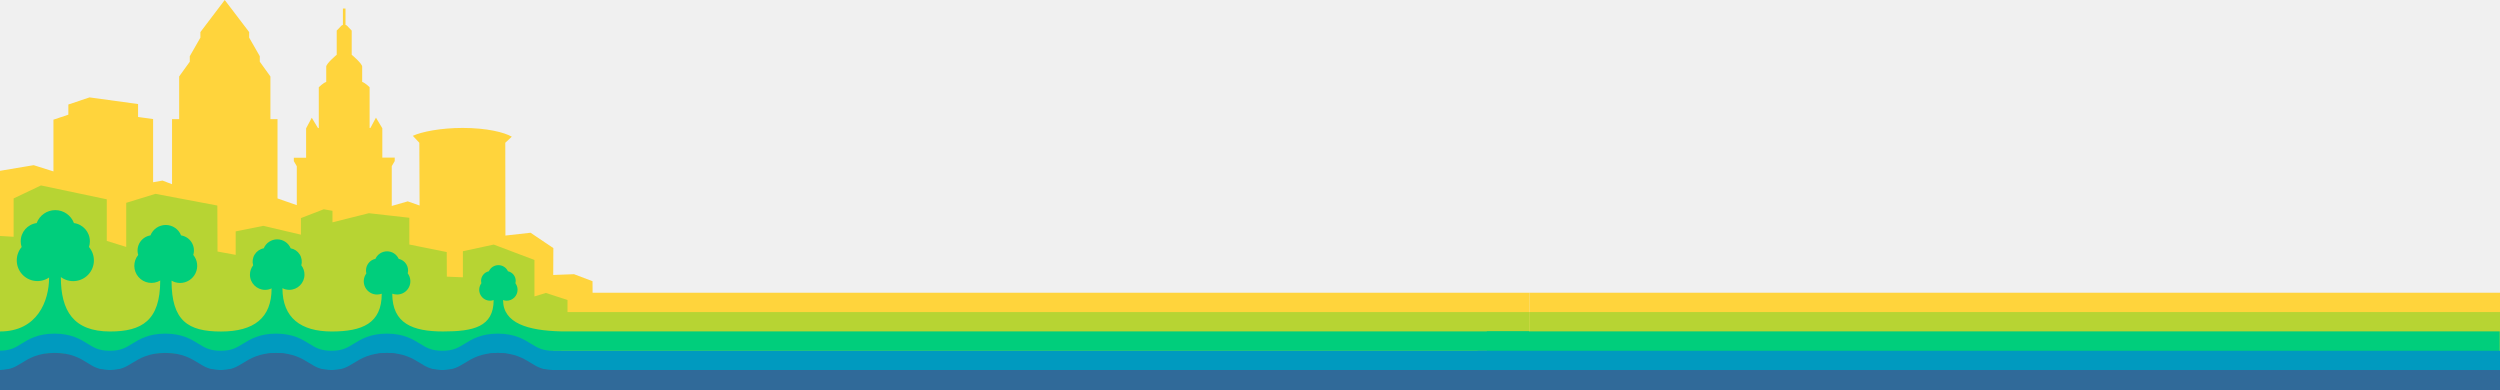
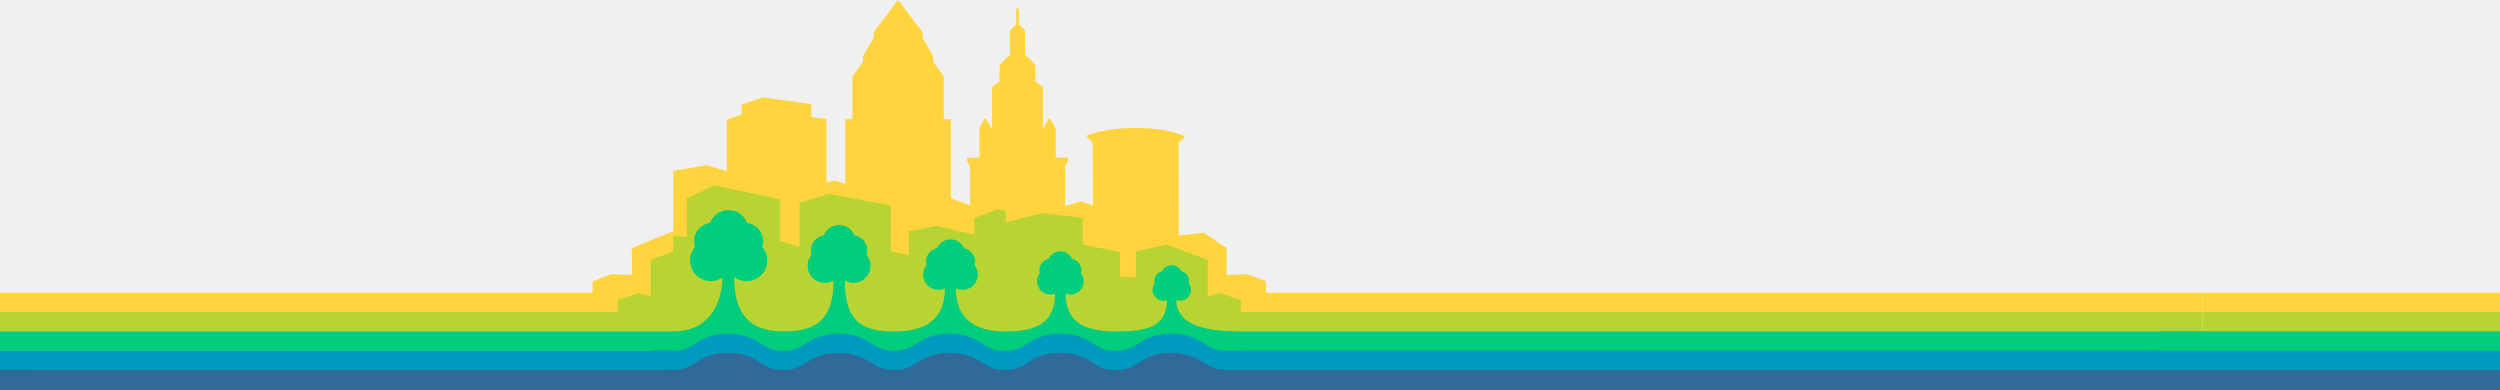
<svg xmlns="http://www.w3.org/2000/svg" viewBox="0 0 2354.038 366.63" version="1.1" id="svg283" width="2354.038" height="366.63">
  <defs id="defs20">
    <style id="style2">.cls-1,.cls-10{fill:none;}.cls-2{fill:#fff;}.cls-3{fill:url(#linear-gradient);}.cls-4{clip-path:url(#clip-path);}.cls-5{fill:#306a99;}.cls-6{fill:#ffd43c;}.cls-7{fill:#b7d433;}.cls-8{fill:#00ce7c;}.cls-9{fill:#009abf;}.cls-10{stroke:#ffd43c;stroke-miterlimit:10;stroke-width:5.04px;}</style>
    <linearGradient id="linear-gradient" x1="720" x2="720" y2="556.09" gradientUnits="userSpaceOnUse">
      <stop offset="0" stop-color="#9ecee0" id="stop4" />
      <stop offset="0.01" stop-color="#9bcddf" id="stop6" />
      <stop offset="0.36" stop-color="#59b7d2" id="stop8" />
      <stop offset="0.65" stop-color="#29a7c8" id="stop10" />
      <stop offset="0.87" stop-color="#0b9ec1" id="stop12" />
      <stop offset="1" stop-color="#009abf" id="stop14" />
    </linearGradient>
    <clipPath id="clip-path">
      <rect class="cls-1" y="40.53" width="1440.68" height="567.08" id="rect17" x="0" style="fill:none" />
    </clipPath>
  </defs>
-   <rect class="cls-5" y="321.16" width="2355.038" height="54.21" id="rect28" x="7.8159701e-14" style="fill:#306a99;stroke-width:0.85" />
-   <path class="cls-6" d="m 558,275.64 -0.08,-10.86 -17.42,-6.6 -19.58,0.74 0.13,-25.3 -21.47,-14.47 -23.66,2.65 -0.14,-87.37 6.13,-5.73 c -7,-4.05 -23.35,-8.24 -46.33,-8.24 -20.84,0 -38.67,3.66 -46.86,7.43 l 6.13,6.54 0.23,59.08 -11.13,-3.91 -15.07,4.32 v -37.48 l 2.8,-4.79 v -3.23 H 360 v -27.65 l -6,-10 -5.22,9.74 h -0.75 v -38.4 c 0,0 -4.27,-4.18 -7,-5 V 62.77 c 0,-3 -9.87,-11.22 -9.87,-11.22 V 28.8 l -4.64,-4.84 -1.19,-0.54 V 8.04 h -2.45 v 15.38 l -1.18,0.54 -4.64,4.84 v 22.75 c 0,0 -9.88,8.23 -9.88,11.22 v 14.38 c -2.71,0.78 -7,5 -7,5 v 38.44 h -0.75 l -5.87,-9.74 -5.32,10 v 27.65 h -11.57 v 3.23 l 2.8,4.79 v 36.66 l -18.15,-6.33 v -74.69 h -6.7 V 72 l -10,-13.91 v -5.18 l -10,-17.47 V 30.22 L 211.62,0 188.7,30.22 v 5.22 l -10,17.47 v 5.18 L 168.7,72 v 40.16 H 162 v 61.3 l -9,-3.43 -8.83,1.57 v -59.32 -0.19 L 130,110.16 V 97.97 L 84.32,91.71 64.18,98.47 h 0.18 v 0 9.51 l -14.3,4.8 h 0.27 V 161.4 L 31.7,155.53 0,160.84 v 134 l 502.07,-4.09 v 5.19 H 1440 v -20.3 z" id="path30" style="fill:#ffd43c" />
-   <polygon class="cls-7" points="385.43,421.95 385.43,396.76 347.34,392.46 313.06,401.06 313.06,390.21 304.84,388.77 289.72,394.61 283.36,397.06 283.36,412.67 247.82,404.36 221.92,409.59 221.92,431.69 204.82,428.55 204.65,385.24 146.39,374.23 118.85,382.69 118.85,424.23 100.54,418.54 100.54,379.38 38.57,366.32 12.83,378.55 12.82,414.66 0,413.89 0,519.6 502.07,520.17 502.07,522.35 1440,523.31 1440,485.55 534.36,485.55 534.36,474.2 513.99,467.55 503.24,470.82 503.24,436.5 464.91,422 435.86,428.26 435.86,452.82 420.75,452.21 420.65,429.05 " id="polygon32" style="fill:#b7d433" transform="translate(0,-191.71)" />
-   <path class="cls-8" d="M 1440,312.04 H 528.23 c -31,-0.76 -54.54,-7.58 -54.54,-29.53 a 10,10 0 0 0 3.37,0.64 10.29,10.29 0 0 0 10.28,-10.28 10.18,10.18 0 0 0 -2,-6.14 9.34,9.34 0 0 0 0.27,-2.24 9.22,9.22 0 0 0 -7.3,-9.05 9.9,9.9 0 0 0 -18,0 9.22,9.22 0 0 0 -7.33,9.05 9.37,9.37 0 0 0 0.28,2.25 10.29,10.29 0 0 0 8.26,16.41 9.91,9.91 0 0 0 3.3,-0.62 c 0,25.3 -19.08,29.58 -47.61,29.58 -28.53,0 -47.85,-7.43 -47.85,-35.57 a 14.64,14.64 0 0 0 4.57,0.78 12.47,12.47 0 0 0 10,-19.92 11.23,11.23 0 0 0 -8.53,-13.68 12,12 0 0 0 -21.88,0 11.17,11.17 0 0 0 -8.88,11 11.31,11.31 0 0 0 0.33,2.72 12.48,12.48 0 0 0 10,19.9 14.65,14.65 0 0 0 4.48,-0.75 c 0,27.92 -18.29,35.54 -47.16,35.54 -28.87,0 -46.34,-12.73 -46.34,-40.77 a 14.17,14.17 0 0 0 6.44,1.56 14.33,14.33 0 0 0 14.31,-14.31 14.1,14.1 0 0 0 -3,-8.81 12.8,12.8 0 0 0 -10,-16 13.75,13.75 0 0 0 -25.35,0 12.82,12.82 0 0 0 -10,16.05 14.18,14.18 0 0 0 -3,8.79 14.33,14.33 0 0 0 14.32,14.31 14.1,14.1 0 0 0 6.07,-1.39 c 0,27.87 -16.62,40.6 -47.67,40.6 -31.05,0 -46.54,-10.05 -46.54,-47.91 a 16,16 0 0 0 8,2.2 16.15,16.15 0 0 0 12.47,-26.42 14.38,14.38 0 0 0 -11.49,-18.38 15.51,15.51 0 0 0 -28.85,0 14.41,14.41 0 0 0 -11.52,18.41 16.12,16.12 0 0 0 20.72,24.07 c 0,37.75 -17.3,48 -47.19,48 -34.58,0 -46.37,-19.54 -46.37,-51.24 a 19.51,19.51 0 0 0 26.47,-28.32 16.94,16.94 0 0 0 0.85,-5.33 17.29,17.29 0 0 0 -15,-17.19 18.73,18.73 0 0 0 -35.11,0 17.28,17.28 0 0 0 -15,17.2 16.89,16.89 0 0 0 0.86,5.36 19.49,19.49 0 0 0 25.86,28.68 c 0,22 -10.92,50.82 -46.23,50.82 v 22.44 l 536.25,-4.26 H 1440 Z" id="path34" style="fill:#00ce7c" />
-   <path class="cls-9" d="m 521,330.29 c -10.29,0 -15,-2.92 -21,-6.61 -6.87,-4.24 -15.41,-9.52 -31.24,-9.52 -15.83,0 -24.37,5.28 -31.24,9.52 -6,3.69 -10.7,6.61 -21,6.61 -10.3,0 -15,-2.92 -21,-6.61 -6.86,-4.24 -15.4,-9.52 -31.22,-9.52 -15.82,0 -24.35,5.28 -31.21,9.52 -6,3.69 -10.67,6.61 -20.94,6.61 -10.27,0 -15,-2.92 -20.94,-6.61 -6.86,-4.24 -15.4,-9.52 -31.2,-9.52 -15.8,0 -24.35,5.28 -31.21,9.52 -6,3.69 -10.68,6.61 -20.95,6.61 -10.27,0 -15,-2.92 -21,-6.61 -6.86,-4.24 -15.39,-9.52 -31.2,-9.52 -15.81,0 -24.35,5.28 -31.21,9.52 -6,3.69 -10.68,6.61 -20.95,6.61 -10.27,0 -15,-2.92 -20.94,-6.61 -6.85,-4.24 -15.39,-9.52 -31.19,-9.52 -15.8,0 -24.33,5.28 -31.19,9.52 -5.7,3.61 -10.35,6.43 -20.17,6.54 v 18.2 c 15.4,-0.14 23.81,-5.32 30.57,-9.51 6,-3.69 10.67,-6.6 20.92,-6.6 10.25,0 15,2.91 20.94,6.6 6.85,4.25 15.39,9.52 31.19,9.52 15.8,0 24.35,-5.27 31.21,-9.51 6,-3.69 10.68,-6.61 20.95,-6.61 10.27,0 15,2.91 20.95,6.61 6.86,4.24 15.39,9.51 31.2,9.51 15.81,0 24.35,-5.27 31.21,-9.51 6,-3.69 10.68,-6.61 20.95,-6.61 10.27,0 15,2.91 20.94,6.6 6.86,4.25 15.39,9.52 31.2,9.52 15.81,0 24.34,-5.27 31.2,-9.51 6,-3.7 10.68,-6.61 20.95,-6.61 10.27,0 15,2.92 21,6.61 6.86,4.24 15.4,9.51 31.22,9.51 15.82,0 24.37,-5.27 31.24,-9.51 6,-3.69 10.7,-6.61 21,-6.61 10.3,0 15,2.92 21,6.61 6.87,4.24 15.42,9.51 31.24,9.51 h 919 v -18.14 z" id="path36" style="fill:#009abf" />
-   <path class="cls-5" d="m 521,348.43 c -10.29,0 -15,-2.91 -21,-6.6 -6.87,-4.24 -15.41,-9.52 -31.24,-9.52 -15.83,0 -24.37,5.28 -31.24,9.52 -6,3.69 -10.7,6.6 -21,6.6 -10.3,0 -15,-2.91 -21,-6.6 -6.86,-4.24 -15.4,-9.52 -31.22,-9.52 -15.82,0 -24.35,5.28 -31.21,9.52 -6,3.69 -10.67,6.6 -20.94,6.6 -10.27,0 -15,-2.91 -20.94,-6.6 -6.86,-4.24 -15.4,-9.52 -31.2,-9.52 -15.8,0 -24.35,5.28 -31.21,9.52 -6,3.69 -10.68,6.6 -20.95,6.6 -10.27,0 -15,-2.91 -21,-6.6 -6.86,-4.24 -15.39,-9.52 -31.2,-9.52 -15.81,0 -24.35,5.28 -31.21,9.52 -6,3.69 -10.68,6.6 -20.95,6.6 -10.27,0 -15,-2.91 -20.94,-6.6 -6.72,-4.24 -15.26,-9.54 -31.06,-9.54 -15.8,0 -24.33,5.28 -31.19,9.52 -5.83,3.63 -10.48,6.48 -20.3,6.61 v 18.2 c 15.4,-0.14 23.81,-5.32 30.57,-9.51 6,-3.69 10.67,-6.6 20.92,-6.6 10.25,0 15,2.91 20.94,6.6 6.85,4.24 15.39,9.52 31.19,9.52 15.8,0 24.35,-5.28 31.21,-9.52 6,-3.68 10.68,-6.6 20.95,-6.6 10.27,0 15,2.91 20.95,6.6 6.86,4.24 15.39,9.52 31.2,9.52 15.81,0 24.35,-5.28 31.21,-9.52 6,-3.68 10.68,-6.6 20.95,-6.6 10.27,0 15,2.91 20.94,6.6 6.86,4.24 15.39,9.52 31.2,9.52 15.81,0 24.34,-5.28 31.2,-9.52 6,-3.69 10.68,-6.6 20.95,-6.6 10.27,0 15,2.92 21,6.61 6.86,4.24 15.4,9.51 31.22,9.51 15.82,0 24.37,-5.27 31.24,-9.51 6,-3.69 10.7,-6.61 21,-6.61 10.3,0 15,2.92 21,6.61 6.87,4.24 15.42,9.51 31.24,9.51 h 919 v -18.2 z" id="path38" style="fill:#306a99" />
-   <rect style="opacity:1;fill:#ffd43c;fill-opacity:1;stroke:none;stroke-opacity:1" id="rect4924" width="914.1" height="67.51" x="1440" y="275.64" />
-   <rect style="opacity:1;fill:#b7d433;fill-opacity:1;stroke:none;stroke-opacity:1" id="rect4946" width="914.1" height="49.31" x="1440" y="293.84" />
-   <rect style="opacity:1;fill:#00ce7c;fill-opacity:1;stroke:none;stroke-width:1.532;stroke-opacity:1" id="rect4948" width="953.75" height="34.11" x="1400" y="312.04" />
-   <rect style="opacity:1;fill:#009abf;fill-opacity:1;stroke:none;stroke-width:2.592;stroke-opacity:1" id="rect4952" width="963.125" height="18.125" x="1391.25" y="330.29" ry="0" />
+   <rect style="fill:#306a99;stroke-width:0.85" x="-806" id="rect839" height="54.21" width="2355.038" y="321.16" class="cls-5" />
+   <g id="g856" transform="translate(514,6)">
+     <path style="fill:#ffd43c" d="m 331.619,0 -22.92,30.221 v 5.219 l -10,17.471 v 5.18 L 288.699,72 v 40.16 H 282 v 61.301 l -9,-3.432 -8.83,1.57 V 112.279 112.09 L 250,110.16 V 97.971 l -45.68,-6.26 -20.141,6.76 h 0.18 v 9.51 l -14.299,4.799 h 0.27 v 48.621 L 151.699,155.529 120,160.84 v 56.887 c -11.729,4.626 -24.658,9.879 -39.051,15.893 L 81.08,258.92 61.5,258.18 44.08,264.779 44,275.641 h -882 v 20.299 H 99.93 V 290.75 L 120,294.826 v 0.014 h 0.066 l 36.934,7.5 c -0.617,-2.411 -0.705,-5.026 -0.361,-7.799 L 622.07,290.75 v 5.189 H 1560 V 275.641 H 678 l -0.08,-10.861 -17.42,-6.6 -19.58,0.74 0.131,-25.301 -21.471,-14.469 -23.66,2.65 -0.141,-87.371 6.131,-5.73 c -7,-4.05 -23.35,-8.238 -46.33,-8.238 -20.84,0 -38.669,3.66 -46.859,7.43 l 6.129,6.539 0.23,59.08 -11.131,-3.91 -15.068,4.32 v -37.48 l 2.799,-4.789 v -3.23 H 480 v -27.65 l -6,-10 -5.221,9.74 h -0.75 V 82.109 c 0,0 -4.27,-4.18 -7,-5 V 62.77 c 0,-3 -9.869,-11.219 -9.869,-11.219 v -22.75 l -4.641,-4.84 -1.189,-0.541 V 8.039 h -2.449 V 23.42 l -1.182,0.541 -4.639,4.84 v 22.75 c 0,0 -9.881,8.229 -9.881,11.219 v 14.381 c -2.71,0.78 -7,5 -7,5 v 38.439 h -0.75 l -5.869,-9.74 -5.32,10 V 148.5 h -11.57 v 3.23 l 2.801,4.789 v 36.66 l -18.15,-6.33 v -74.689 h -6.701 V 72 l -10,-13.91 v -5.18 l -10,-17.471 v -5.219 z" transform="translate(0,-6)" id="path832" />
+     <path style="fill:#b7d433" d="m 158.57,174.609 -25.74,12.23 -0.01,36.109 L 120,222.18 v 14.574 l -21.24,8.035 v 34.32 l -10.75,-3.27 -20.369,6.65 v 11.35 H -838 v 37.76 l 937.93,-0.959 v -2.18 c 9.757,-0.107 18.797,-0.299 27.188,-0.562 l 494.953,0.562 v 2.18 L 1560,331.6 V 293.84 H 654.359 v -11.35 l -20.369,-6.65 -10.75,3.27 v -34.32 l -38.33,-14.5 -29.051,6.262 v 24.559 L 540.75,260.5 540.65,237.34 505.43,230.24 V 205.051 L 467.34,200.75 433.061,209.35 V 198.5 l -8.221,-1.439 -15.119,5.84 -6.361,2.449 v 15.611 l -35.539,-8.311 -25.9,5.23 v 22.1 l -17.1,-3.141 -0.17,-43.311 -58.26,-11.01 -27.541,8.461 v 41.539 l -18.311,-5.689 v -39.16 z" transform="translate(0,-6)" id="polygon834" />
+   </g>
+   <rect class="cls-5" y="321.16" width="2355.038" height="54.21" id="rect28" x="634" style="fill:#306a99;stroke-width:0.85" />
+   <path style="fill:#00ce7c" d="m -749.66,197.852 a 18.73,18.73 0 0 0 -17.83,12.199 17.28,17.28 0 0 0 -15,17.199 16.89,16.89 0 0 0 0.859,5.359 19.49,19.49 0 0 0 25.861,28.68 c 0,22 -10.921,50.82 -46.23,50.82 v 22.441 l 536.25,-4.262 H 634 v 4.262 l 536.25,-4.262 H 2074 v -18.25 h -911.769 c -31,-0.76 -54.541,-7.579 -54.541,-29.529 a 10,10 0 0 0 3.371,0.641 10.29,10.29 0 0 0 10.279,-10.281 10.18,10.18 0 0 0 -2,-6.139 9.34,9.34 0 0 0 0.27,-2.24 9.22,9.22 0 0 0 -7.299,-9.051 9.9,9.9 0 0 0 -18,0 9.22,9.22 0 0 0 -7.33,9.051 9.37,9.37 0 0 0 0.279,2.25 10.29,10.29 0 0 0 8.26,16.41 9.91,9.91 0 0 0 3.301,-0.621 c 0,25.3 -19.079,29.58 -47.609,29.58 -28.53,0 -47.852,-7.43 -47.852,-35.57 a 14.64,14.64 0 0 0 4.57,0.781 12.47,12.47 0 0 0 10,-19.92 11.23,11.23 0 0 0 -8.529,-13.68 12,12 0 0 0 -21.881,0 11.17,11.17 0 0 0 -8.879,11 11.31,11.31 0 0 0 0.33,2.719 12.48,12.48 0 0 0 10,19.9 14.65,14.65 0 0 0 4.479,-0.75 c 0,27.92 -18.29,35.541 -47.16,35.541 -28.87,0 -46.34,-12.731 -46.34,-40.771 a 14.17,14.17 0 0 0 6.441,1.561 14.33,14.33 0 0 0 14.309,-14.311 14.1,14.1 0 0 0 -3,-8.809 12.8,12.8 0 0 0 -10,-16 13.75,13.75 0 0 0 -25.35,0 12.82,12.82 0 0 0 -10,16.049 14.18,14.18 0 0 0 -3,8.791 14.33,14.33 0 0 0 14.32,14.309 14.1,14.1 0 0 0 6.07,-1.389 c 0,27.87 -16.62,40.6 -47.67,40.6 -31.05,0 -46.541,-10.05 -46.541,-47.91 a 16,16 0 0 0 8,2.199 A 16.15,16.15 0 0 0 816,240.029 a 14.38,14.38 0 0 0 -11.49,-18.379 15.51,15.51 0 0 0 -28.85,0 14.41,14.41 0 0 0 -11.52,18.41 16.12,16.12 0 0 0 20.719,24.07 c 0,37.75 -17.299,48 -47.189,48 -34.58,0 -46.369,-19.54 -46.369,-51.24 a 19.51,19.51 0 0 0 26.469,-28.32 16.94,16.94 0 0 0 0.85,-5.33 17.29,17.29 0 0 0 -15,-17.189 18.73,18.73 0 0 0 -35.109,0 17.28,17.28 0 0 0 -15,17.199 16.89,16.89 0 0 0 0.859,5.359 19.49,19.49 0 0 0 25.861,28.68 c 0,21.411 -10.351,49.272 -43.453,50.75 h -910.547 c -31,-0.76 -54.541,-7.579 -54.541,-29.529 a 10,10 0 0 0 3.371,0.641 10.29,10.29 0 0 0 10.279,-10.281 10.18,10.18 0 0 0 -2,-6.139 9.34,9.34 0 0 0 0.27,-2.24 9.22,9.22 0 0 0 -7.299,-9.051 9.9,9.9 0 0 0 -18,0 9.22,9.22 0 0 0 -7.33,9.051 9.37,9.37 0 0 0 0.279,2.25 10.29,10.29 0 0 0 8.26,16.41 9.91,9.91 0 0 0 3.301,-0.621 c 0,25.3 -19.079,29.58 -47.609,29.58 -28.53,0 -47.852,-7.43 -47.852,-35.57 a 14.64,14.64 0 0 0 4.57,0.781 12.47,12.47 0 0 0 10,-19.92 11.23,11.23 0 0 0 -8.529,-13.68 12,12 0 0 0 -21.881,0 11.17,11.17 0 0 0 -8.879,11 11.31,11.31 0 0 0 0.33,2.719 12.48,12.48 0 0 0 10,19.9 14.65,14.65 0 0 0 4.479,-0.75 c 0,27.92 -18.29,35.541 -47.16,35.541 -28.87,0 -46.34,-12.731 -46.34,-40.771 a 14.17,14.17 0 0 0 6.441,1.561 14.33,14.33 0 0 0 14.309,-14.311 14.1,14.1 0 0 0 -3,-8.809 12.8,12.8 0 0 0 -10,-16 13.75,13.75 0 0 0 -25.35,0 12.82,12.82 0 0 0 -10,16.049 14.18,14.18 0 0 0 -3,8.791 14.33,14.33 0 0 0 14.32,14.309 14.1,14.1 0 0 0 6.07,-1.389 c 0,27.87 -16.62,40.6 -47.67,40.6 -31.05,0 -46.541,-10.05 -46.541,-47.91 a 16,16 0 0 0 8,2.199 16.15,16.15 0 0 0 12.471,-26.42 14.38,14.38 0 0 0 -11.49,-18.379 15.51,15.51 0 0 0 -28.85,0 14.41,14.41 0 0 0 -11.52,18.41 16.12,16.12 0 0 0 20.719,24.07 c 0,37.75 -17.299,48 -47.19,48 -34.58,0 -46.369,-19.54 -46.369,-51.24 a 19.51,19.51 0 0 0 26.469,-28.32 16.94,16.94 0 0 0 0.85,-5.33 17.29,17.29 0 0 0 -15,-17.189 18.73,18.73 0 0 0 -17.279,-12.199 z" id="path34" />
+   <rect style="opacity:1;fill:#ffd43c;fill-opacity:1;stroke:none;stroke-opacity:1" id="rect4924" width="914.1" height="67.51" x="2074" y="275.64" />
+   <rect style="opacity:1;fill:#b7d433;fill-opacity:1;stroke:none;stroke-opacity:1" id="rect4946" width="914.1" height="49.31" x="2074" y="293.84" />
+   <rect style="opacity:1;fill:#00ce7c;fill-opacity:1;stroke:none;stroke-width:1.532;stroke-opacity:1" id="rect4948" width="953.75" height="34.11" x="2034" y="312.04" />
+   <rect style="opacity:1;fill:#009abf;fill-opacity:1;stroke:none;stroke-width:2.592;stroke-opacity:1" id="rect4952" width="963.125" height="18.125" x="2025.25" y="330.29" ry="0" />
+   <path style="fill:#009abf" d="m -750.641,314.16 c -15.8,0 -24.329,5.28 -31.189,9.52 -5.7,3.61 -10.35,6.431 -20.17,6.541 v 18.199 c 15.4,-0.14 23.81,-5.32 30.57,-9.51 6,-3.69 10.67,-6.6 20.92,-6.6 10.25,0 14.999,2.91 20.939,6.6 6.85,4.25 15.389,9.52 31.189,9.52 15.8,0 24.351,-5.27 31.211,-9.51 6,-3.69 10.679,-6.609 20.949,-6.609 10.27,0 15.001,2.909 20.951,6.609 6.86,4.24 15.389,9.51 31.199,9.51 15.81,0 24.351,-5.27 31.211,-9.51 6,-3.69 10.679,-6.609 20.949,-6.609 10.27,0 14.999,2.91 20.939,6.6 6.86,4.25 15.391,9.52 31.201,9.52 15.81,0 24.339,-5.27 31.199,-9.51 6,-3.7 10.681,-6.609 20.951,-6.609 10.27,0 15,2.919 21,6.609 6.86,4.24 15.399,9.51 31.219,9.51 15.82,0 24.37,-5.27 31.24,-9.51 6,-3.69 10.7,-6.609 21,-6.609 10.3,0 15,2.919 21,6.609 6.87,4.24 15.42,9.51 31.24,9.51 306.242,-1.404 613.093,2.042 919,-0.188 12.843,-0.927 20.356,-5.53 26.49,-9.332 6,-3.69 10.67,-6.6 20.92,-6.6 10.25,0 14.999,2.91 20.939,6.6 6.85,4.25 15.389,9.52 31.189,9.52 15.8,0 24.351,-5.27 31.211,-9.51 6,-3.69 10.679,-6.609 20.949,-6.609 10.27,0 15.001,2.909 20.951,6.609 6.86,4.24 15.389,9.51 31.199,9.51 15.81,0 24.351,-5.27 31.211,-9.51 6,-3.69 10.679,-6.609 20.949,-6.609 10.27,0 14.999,2.91 20.939,6.6 6.86,4.25 15.391,9.52 31.201,9.52 15.81,0 24.339,-5.27 31.199,-9.51 6,-3.7 10.681,-6.609 20.951,-6.609 10.27,0 15,2.919 21,6.609 6.86,4.24 15.399,9.51 31.219,9.51 15.82,0 24.37,-5.27 31.24,-9.51 6,-3.69 10.7,-6.609 21,-6.609 10.3,0 15,2.919 21,6.609 6.87,4.24 15.42,9.51 31.24,9.51 h 919 V 330.289 H 1155 c -10.29,0 -15,-2.919 -21,-6.609 -6.87,-4.24 -15.41,-9.52 -31.24,-9.52 -15.83,0 -24.37,5.28 -31.24,9.52 -6,3.69 -10.7,6.609 -21,6.609 -10.3,0 -15,-2.919 -21,-6.609 -6.86,-4.24 -15.399,-9.52 -31.219,-9.52 -15.82,0 -24.351,5.28 -31.211,9.52 -6,3.69 -10.669,6.609 -20.939,6.609 -10.27,0 -14.999,-2.919 -20.939,-6.609 -6.86,-4.24 -15.401,-9.52 -31.201,-9.52 -15.8,0 -24.349,5.28 -31.209,9.52 -6,3.69 -10.681,6.609 -20.951,6.609 -10.27,0 -15,-2.919 -21,-6.609 -6.86,-4.24 -15.389,-9.52 -31.199,-9.52 -15.81,0 -24.351,5.28 -31.211,9.52 -6,3.69 -10.679,6.609 -20.949,6.609 -10.27,0 -14.999,-2.919 -20.939,-6.609 -6.85,-4.24 -15.391,-9.52 -31.191,-9.52 -15.8,0 -24.329,5.28 -31.189,9.52 -5.7,3.61 -10.35,6.431 -20.17,6.541 -304.849,0.136 -610.03,0.068 -915,0.068 -10.29,0 -15,-2.919 -21,-6.609 -6.87,-4.24 -15.41,-9.52 -31.24,-9.52 -15.83,0 -24.37,5.28 -31.24,9.52 -6,3.69 -10.7,6.609 -21,6.609 -10.3,0 -15,-2.919 -21,-6.609 -6.86,-4.24 -15.399,-9.52 -31.219,-9.52 -15.82,0 -24.351,5.28 -31.211,9.52 -6,3.69 -10.669,6.609 -20.939,6.609 -10.27,0 -14.999,-2.919 -20.939,-6.609 -6.86,-4.24 -15.401,-9.52 -31.201,-9.52 -15.8,0 -24.349,5.28 -31.209,9.52 -6,3.69 -10.681,6.609 -20.951,6.609 -10.27,0 -15,-2.919 -21,-6.609 -6.86,-4.24 -15.389,-9.52 -31.199,-9.52 -15.81,0 -24.351,5.28 -31.211,9.52 -6,3.69 -10.679,6.609 -20.949,6.609 -10.27,0 -14.999,-2.919 -20.939,-6.609 -6.85,-4.24 -15.391,-9.52 -31.191,-9.52 z" id="path841" />
+   <path style="fill:#306a99" d="m -750.51,332.289 c -15.8,0 -24.329,5.281 -31.189,9.521 -5.83,3.63 -10.481,6.479 -20.301,6.609 v 18.199 c 15.4,-0.14 23.81,-5.32 30.57,-9.51 6,-3.69 10.67,-6.6 20.92,-6.6 10.25,0 14.999,2.91 20.939,6.6 6.85,4.24 15.389,9.521 31.189,9.521 15.8,0 24.351,-5.281 31.211,-9.521 6,-3.68 10.679,-6.6 20.949,-6.6 10.27,0 15.001,2.91 20.951,6.6 6.86,4.24 15.389,9.521 31.199,9.521 15.81,0 24.351,-5.281 31.211,-9.521 6,-3.68 10.679,-6.6 20.949,-6.6 10.27,0 14.999,2.91 20.939,6.6 6.86,4.24 15.391,9.521 31.201,9.521 15.81,0 24.339,-5.281 31.199,-9.521 6,-3.69 10.681,-6.6 20.951,-6.6 10.27,0 15,2.919 21,6.609 6.86,4.24 15.399,9.512 31.219,9.512 15.82,0 24.37,-5.272 31.24,-9.512 6,-3.69 10.7,-6.609 21,-6.609 10.3,0 15,2.919 21,6.609 6.87,4.24 15.42,9.512 31.24,9.512 h 919 c 9.336,-1.144 18.983,-4.881 26.49,-9.521 6,-3.69 10.67,-6.6 20.92,-6.6 10.25,0 14.999,2.91 20.939,6.6 6.85,4.24 15.389,9.521 31.189,9.521 15.8,0 24.351,-5.281 31.211,-9.521 6,-3.68 10.679,-6.6 20.949,-6.6 10.27,0 15.001,2.91 20.951,6.6 6.86,4.24 15.389,9.521 31.199,9.521 15.81,0 24.351,-5.281 31.211,-9.521 6,-3.68 10.679,-6.6 20.949,-6.6 10.27,0 14.999,2.91 20.939,6.6 6.86,4.24 15.391,9.521 31.201,9.521 15.81,0 24.339,-5.281 31.199,-9.521 6,-3.69 10.681,-6.6 20.951,-6.6 10.27,0 15,2.919 21,6.609 6.86,4.24 15.399,9.512 31.219,9.512 15.82,0 24.37,-5.272 31.24,-9.512 6,-3.69 10.7,-6.609 21,-6.609 10.3,0 15,2.919 21,6.609 6.87,4.24 15.42,9.512 31.24,9.512 h 919 V 348.43 H 1155 c -10.29,0 -15,-2.91 -21,-6.6 -6.87,-4.24 -15.41,-9.52 -31.24,-9.52 -15.83,0 -24.37,5.28 -31.24,9.52 -6,3.69 -10.7,6.6 -21,6.6 -10.3,0 -15,-2.91 -21,-6.6 -6.86,-4.24 -15.399,-9.52 -31.219,-9.52 -15.82,0 -24.351,5.28 -31.211,9.52 -6,3.69 -10.669,6.6 -20.939,6.6 -10.27,0 -14.999,-2.91 -20.939,-6.6 -6.86,-4.24 -15.401,-9.52 -31.201,-9.52 -15.8,0 -24.349,5.28 -31.209,9.52 -6,3.69 -10.681,6.6 -20.951,6.6 -10.27,0 -15,-2.91 -21,-6.6 -6.86,-4.24 -15.389,-9.52 -31.199,-9.52 -15.81,0 -24.351,5.28 -31.211,9.52 -6,3.69 -10.679,6.6 -20.949,6.6 -10.27,0 -14.999,-2.91 -20.939,-6.6 -6.72,-4.24 -15.261,-9.541 -31.061,-9.541 -15.8,0 -24.329,5.281 -31.189,9.521 -5.83,3.63 -10.481,6.479 -20.301,6.609 -304.979,0.019 -610.004,0.01 -915,0.01 -10.29,0 -15,-2.91 -21,-6.6 -6.87,-4.24 -15.41,-9.52 -31.24,-9.52 -15.83,0 -24.37,5.28 -31.24,9.52 -6,3.69 -10.7,6.6 -21,6.6 -10.3,0 -15,-2.91 -21,-6.6 -6.86,-4.24 -15.399,-9.52 -31.219,-9.52 -15.82,0 -24.351,5.28 -31.211,9.52 -6,3.69 -10.669,6.6 -20.939,6.6 -10.27,0 -14.999,-2.91 -20.939,-6.6 -6.86,-4.24 -15.401,-9.52 -31.201,-9.52 -15.8,0 -24.349,5.28 -31.209,9.52 -6,3.69 -10.681,6.6 -20.951,6.6 -10.27,0 -15,-2.91 -21,-6.6 -6.86,-4.24 -15.389,-9.52 -31.199,-9.52 -15.81,0 -24.351,5.28 -31.211,9.52 -6,3.69 -10.679,6.6 -20.949,6.6 -10.27,0 -14.999,-2.91 -20.939,-6.6 -6.72,-4.24 -15.261,-9.541 -31.061,-9.541 z" id="path843" />
</svg>
